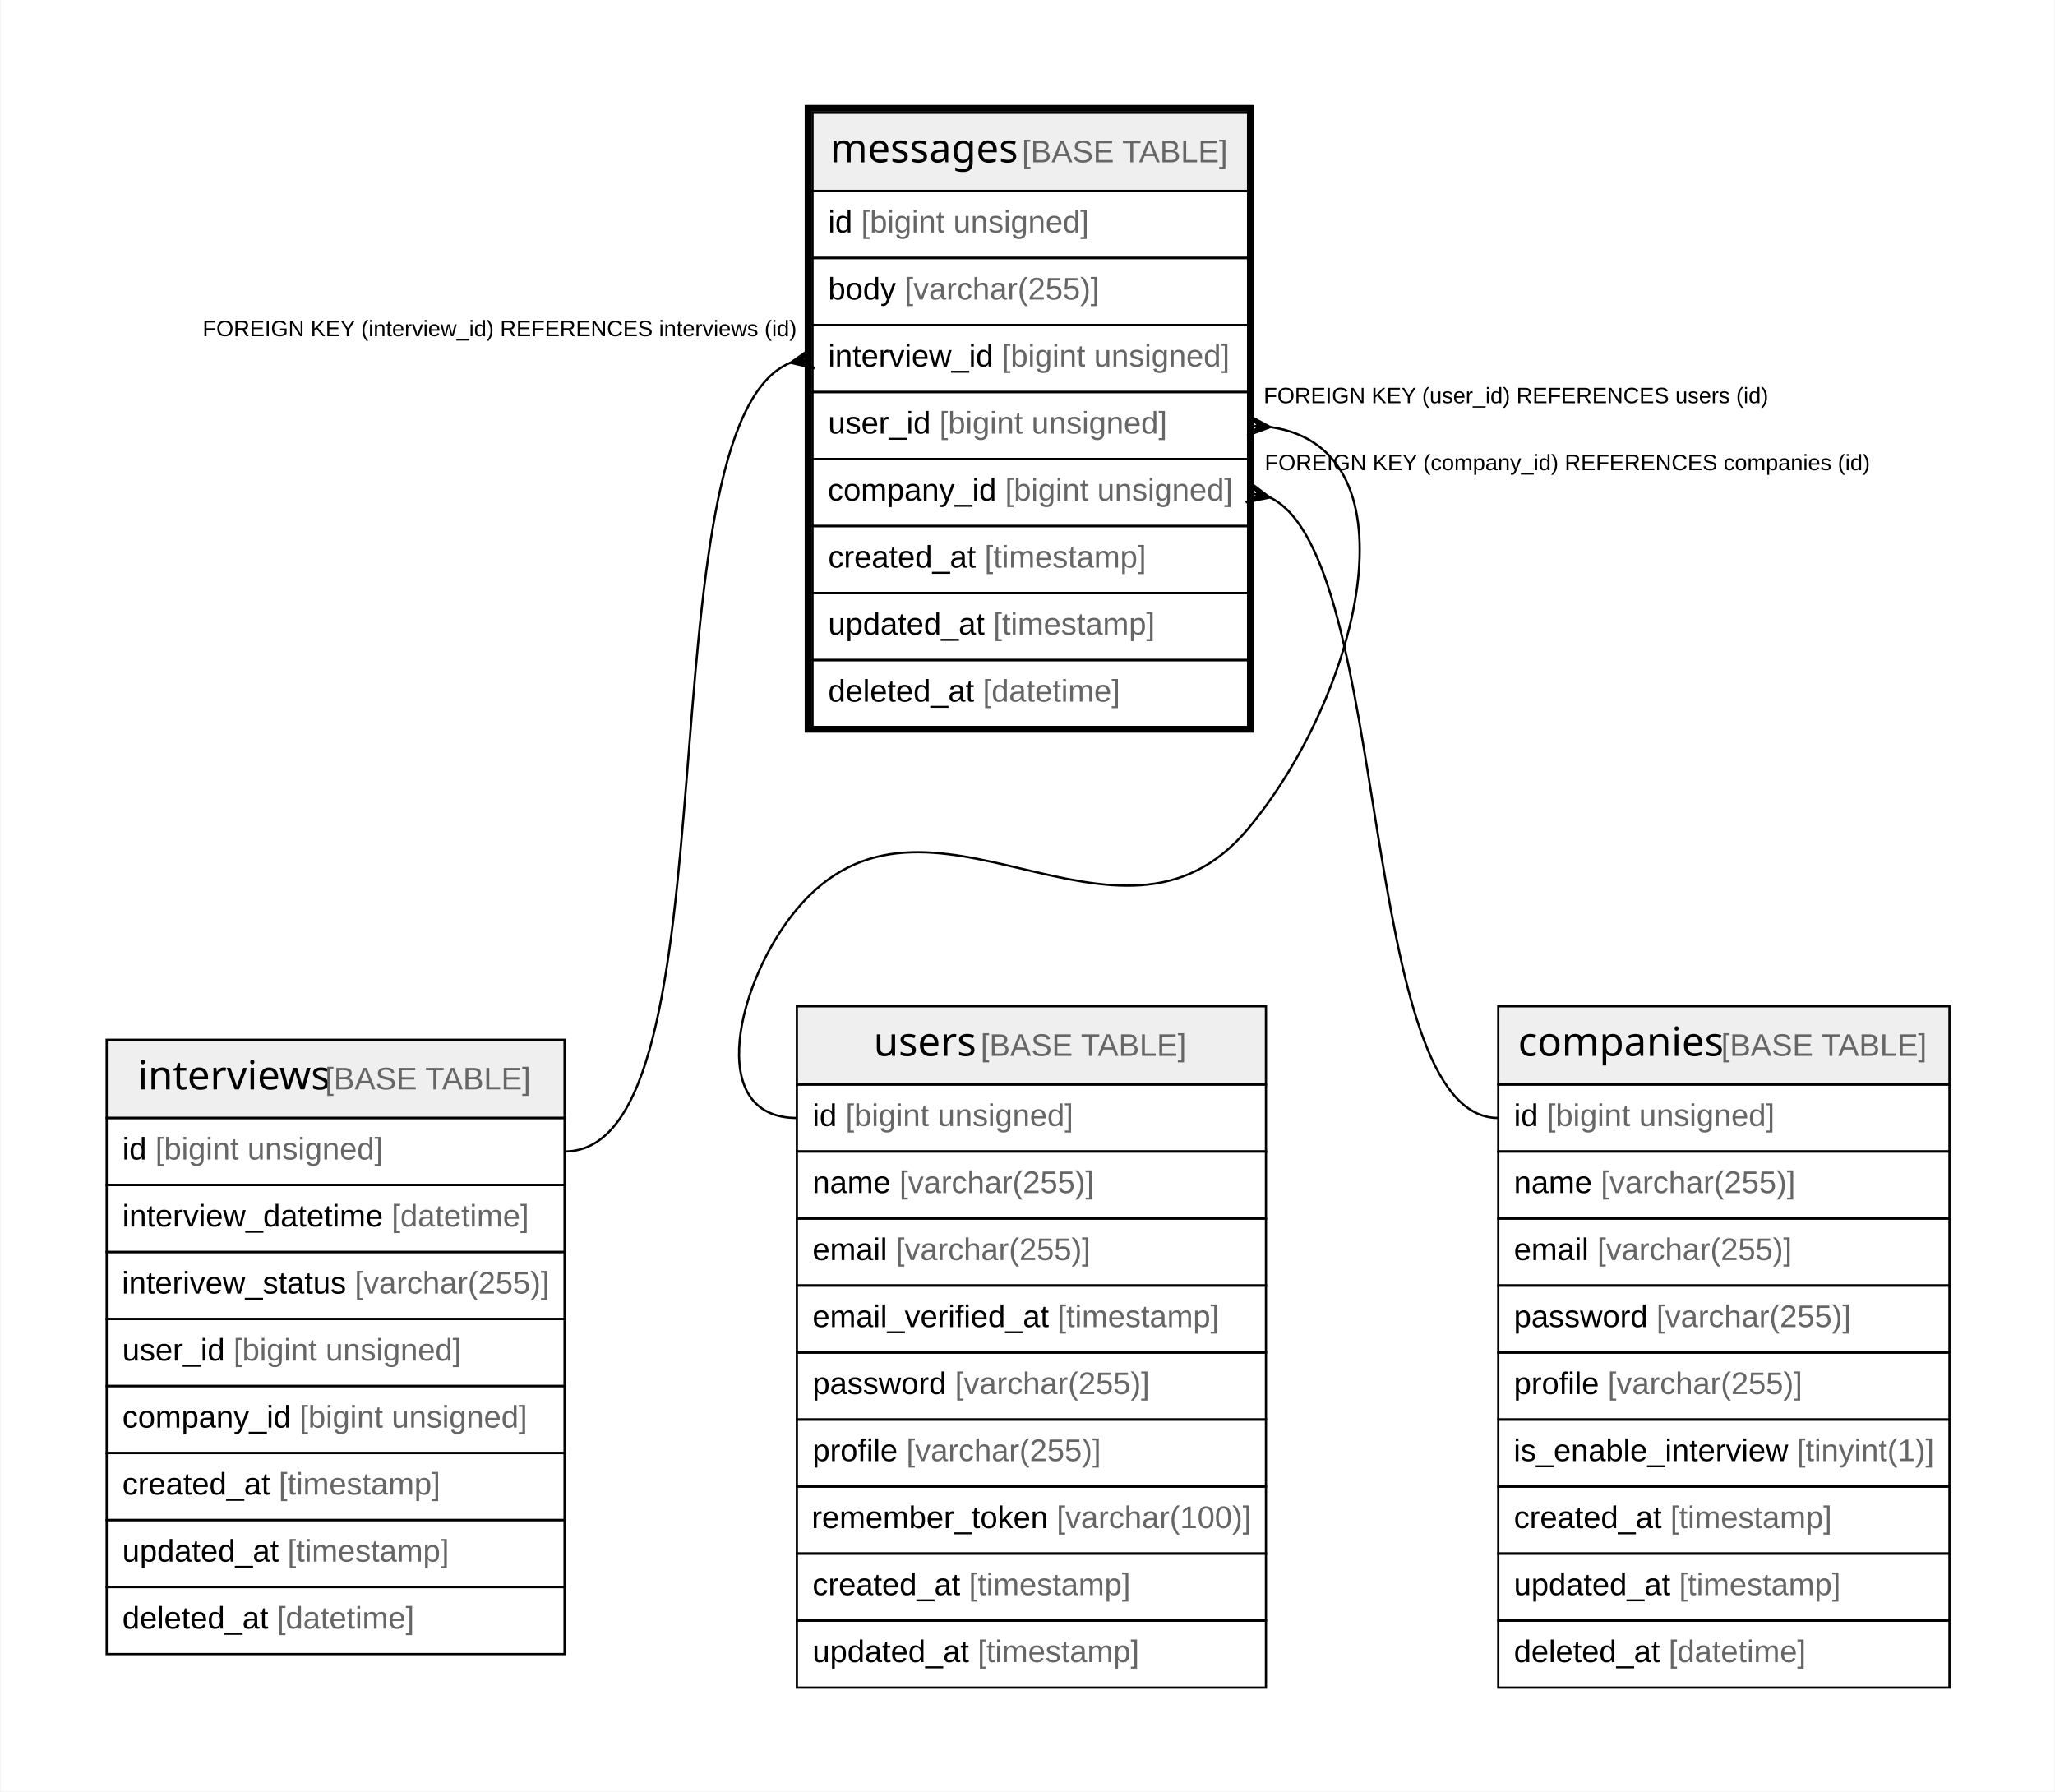
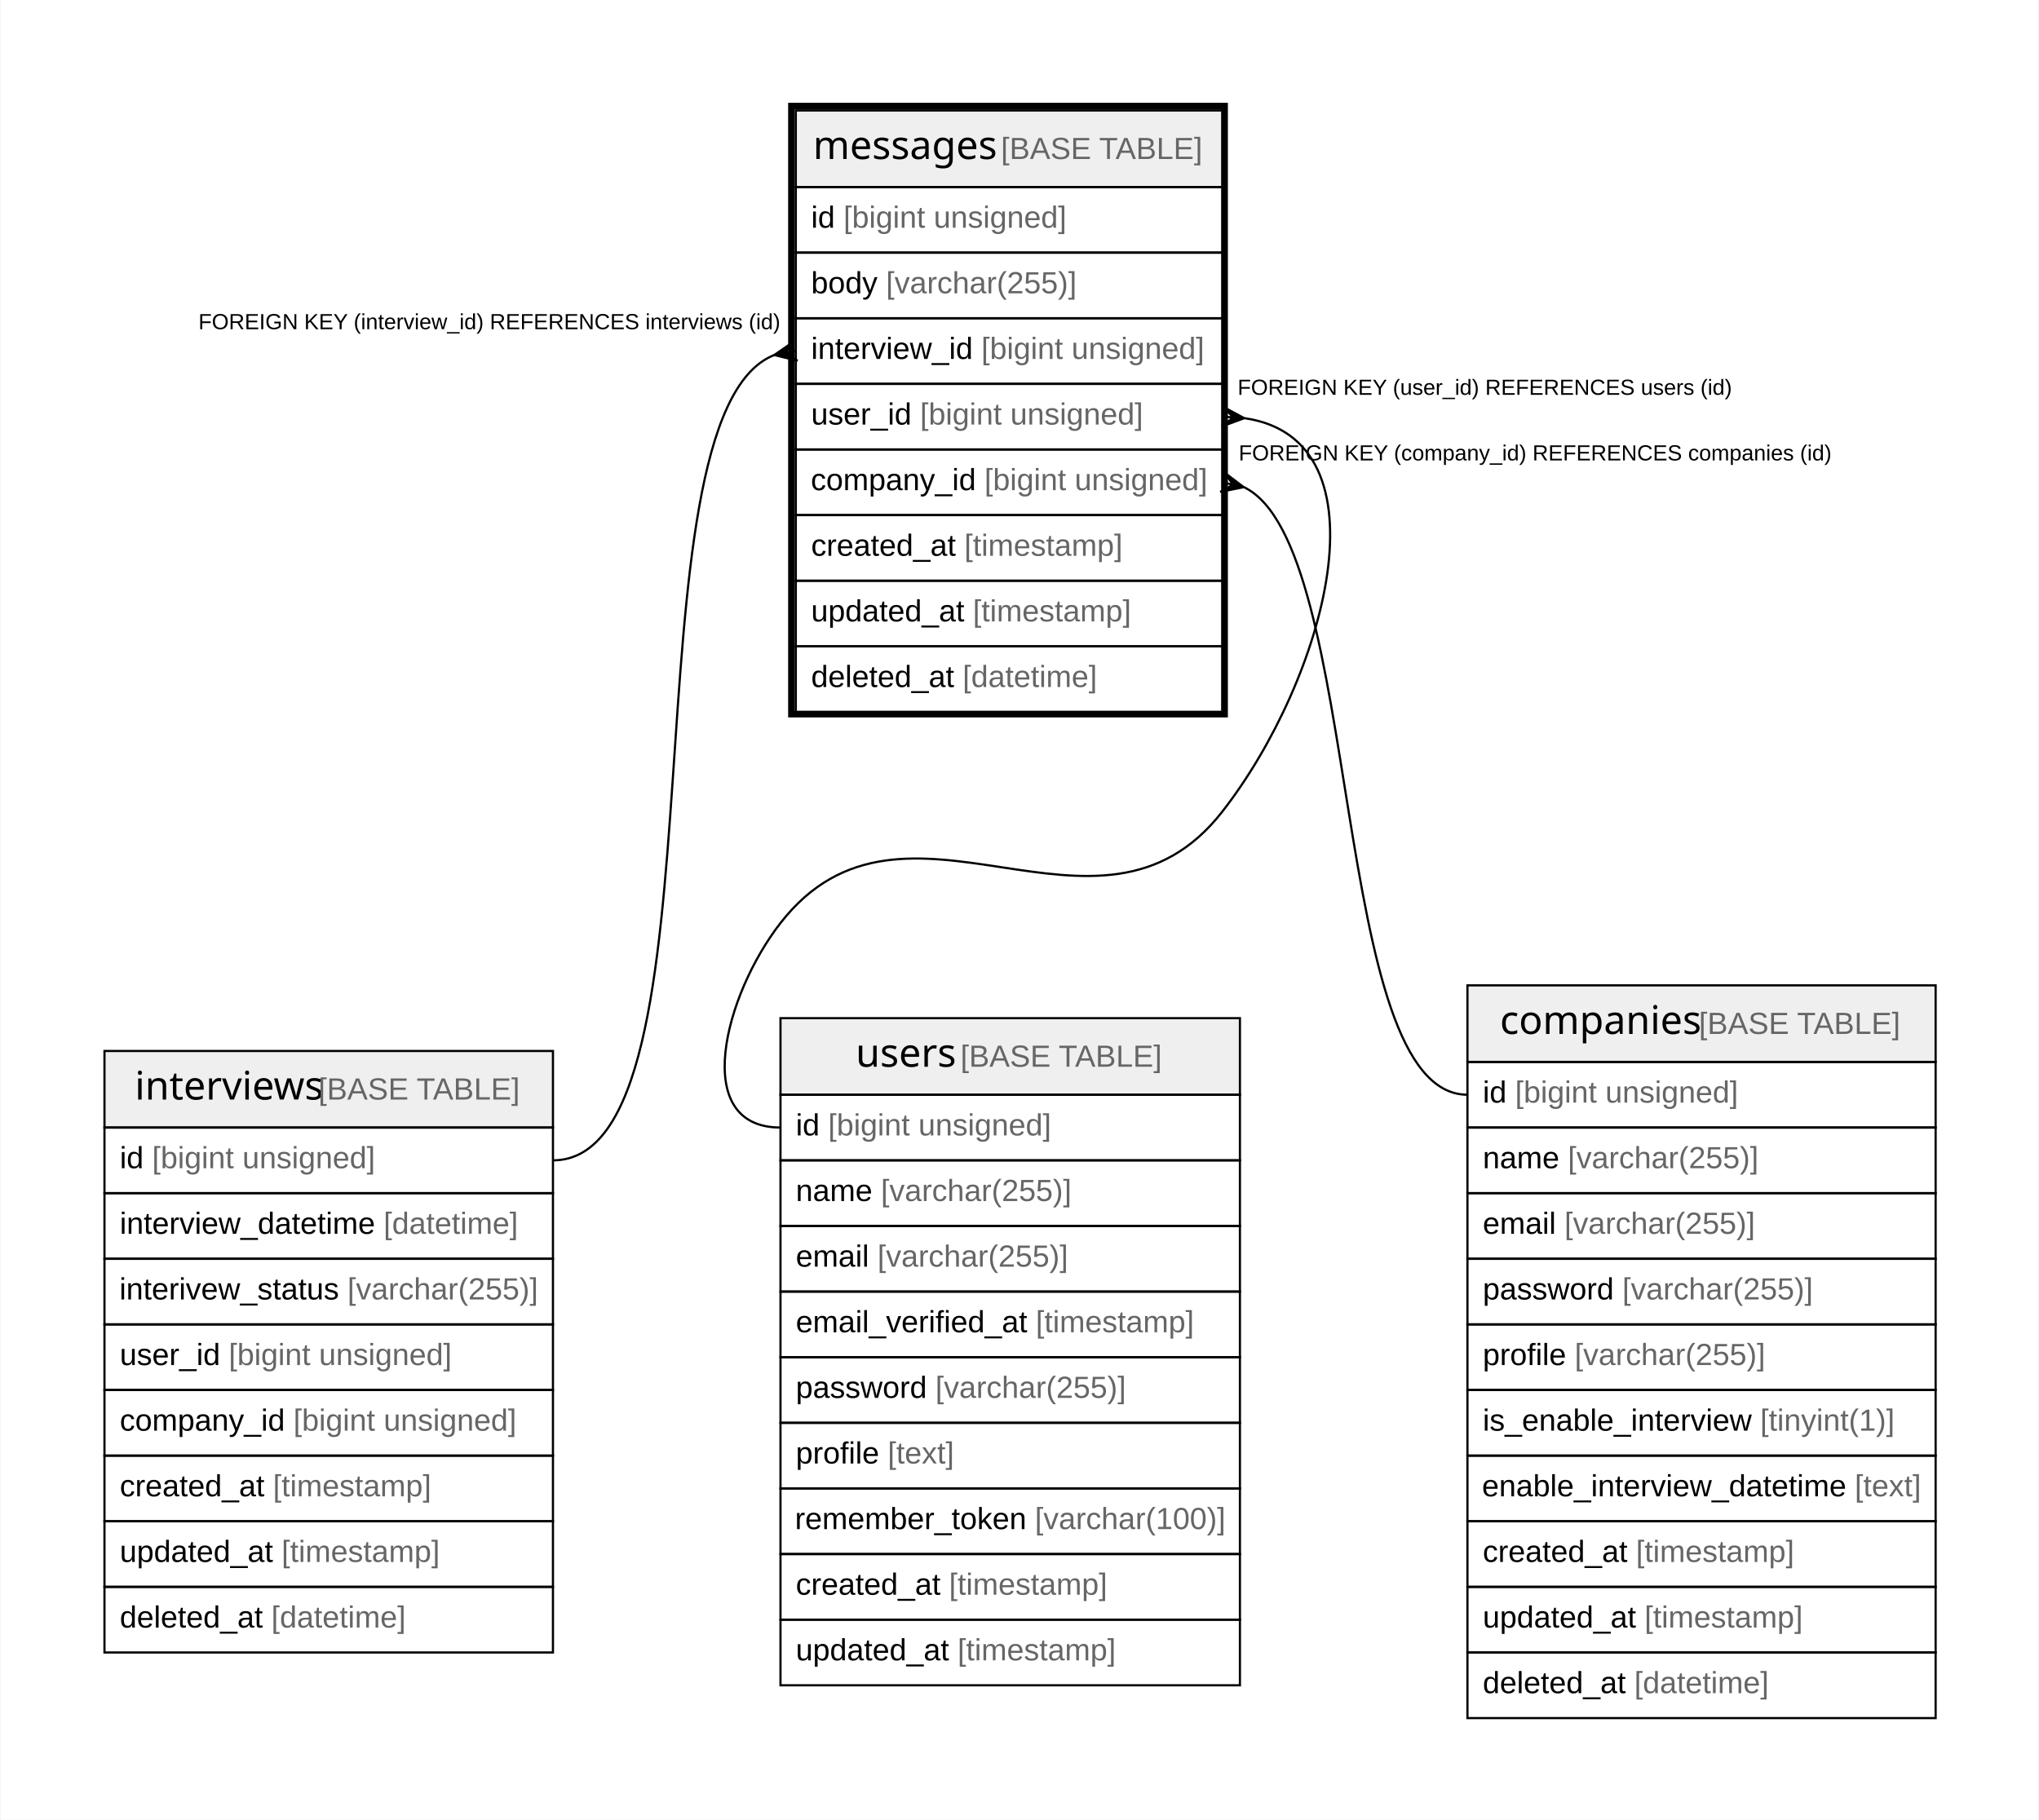
- <svg xmlns="http://www.w3.org/2000/svg" width="920pt" height="802pt" viewBox="0.00 0.00 919.50 802.00">
-   <g id="graph0" class="graph" transform="scale(1 1) rotate(0) translate(4 798)">
-     <polygon fill="#ffffff" stroke="transparent" points="-4,4 -4,-798 915.5,-798 915.5,4 -4,4" />
+ <svg xmlns="http://www.w3.org/2000/svg" width="932pt" height="832pt" viewBox="0.00 0.00 931.50 832.00">
+   <g id="graph0" class="graph" transform="scale(1 1) rotate(0) translate(4 828)">
+     <polygon fill="#ffffff" stroke="transparent" points="-4,4 -4,-828 927.5,-828 927.5,4 -4,4" />
    <g id="node1" class="node">
-       <polygon fill="#efefef" stroke="transparent" points="359.5,-712.5 359.5,-747.5 554.5,-747.5 554.5,-712.5 359.5,-712.5" />
-       <polygon fill="none" stroke="#000000" points="359.5,-712.5 359.5,-747.5 554.5,-747.5 554.5,-712.5 359.5,-712.5" />
-       <text text-anchor="start" x="367.365" y="-725.3" font-family="Arial Bold" font-size="18.00" fill="#000000">messages</text>
-       <text text-anchor="start" x="449.382" y="-725.3" font-family="Arial" font-size="14.00" fill="#000000"> </text>
-       <text text-anchor="start" x="453.272" y="-725.3" font-family="Arial" font-size="14.00" fill="#666666">[BASE TABLE]</text>
+       <polygon fill="#efefef" stroke="transparent" points="359.5,-742.5 359.5,-777.5 554.5,-777.5 554.5,-742.5 359.5,-742.5" />
+       <polygon fill="none" stroke="#000000" points="359.5,-742.5 359.5,-777.5 554.5,-777.5 554.5,-742.5 359.5,-742.5" />
+       <text text-anchor="start" x="367.365" y="-755.3" font-family="Arial Bold" font-size="18.00" fill="#000000">messages</text>
+       <text text-anchor="start" x="449.382" y="-755.3" font-family="Arial" font-size="14.00" fill="#000000"> </text>
+       <text text-anchor="start" x="453.272" y="-755.3" font-family="Arial" font-size="14.00" fill="#666666">[BASE TABLE]</text>
+       <polygon fill="none" stroke="#000000" points="359.5,-712.5 359.5,-742.5 554.5,-742.5 554.5,-712.5 359.5,-712.5" />
+       <text text-anchor="start" x="366.5" y="-723.9" font-family="Arial" font-size="14.00" fill="#000000">id </text>
+       <text text-anchor="start" x="381.28" y="-723.9" font-family="Arial" font-size="14.00" fill="#666666">[bigint unsigned]</text>
      <polygon fill="none" stroke="#000000" points="359.5,-682.5 359.5,-712.5 554.5,-712.5 554.5,-682.5 359.5,-682.5" />
-       <text text-anchor="start" x="366.5" y="-693.9" font-family="Arial" font-size="14.00" fill="#000000">id </text>
-       <text text-anchor="start" x="381.28" y="-693.9" font-family="Arial" font-size="14.00" fill="#666666">[bigint unsigned]</text>
+       <text text-anchor="start" x="366.5" y="-693.9" font-family="Arial" font-size="14.00" fill="#000000">body </text>
+       <text text-anchor="start" x="400.738" y="-693.9" font-family="Arial" font-size="14.00" fill="#666666">[varchar(255)]</text>
      <polygon fill="none" stroke="#000000" points="359.5,-652.5 359.5,-682.5 554.5,-682.5 554.5,-652.5 359.5,-652.5" />
-       <text text-anchor="start" x="366.5" y="-663.9" font-family="Arial" font-size="14.00" fill="#000000">body </text>
-       <text text-anchor="start" x="400.738" y="-663.9" font-family="Arial" font-size="14.00" fill="#666666">[varchar(255)]</text>
+       <text text-anchor="start" x="366.5" y="-663.9" font-family="Arial" font-size="14.00" fill="#000000">interview_id </text>
+       <text text-anchor="start" x="444.281" y="-663.9" font-family="Arial" font-size="14.00" fill="#666666">[bigint unsigned]</text>
      <polygon fill="none" stroke="#000000" points="359.5,-622.5 359.5,-652.5 554.5,-652.5 554.5,-622.5 359.5,-622.5" />
-       <text text-anchor="start" x="366.5" y="-633.9" font-family="Arial" font-size="14.00" fill="#000000">interview_id </text>
-       <text text-anchor="start" x="444.281" y="-633.9" font-family="Arial" font-size="14.00" fill="#666666">[bigint unsigned]</text>
+       <text text-anchor="start" x="366.5" y="-633.9" font-family="Arial" font-size="14.00" fill="#000000">user_id </text>
+       <text text-anchor="start" x="416.288" y="-633.9" font-family="Arial" font-size="14.00" fill="#666666">[bigint unsigned]</text>
      <polygon fill="none" stroke="#000000" points="359.5,-592.5 359.5,-622.5 554.5,-622.5 554.5,-592.5 359.5,-592.5" />
-       <text text-anchor="start" x="366.5" y="-603.9" font-family="Arial" font-size="14.00" fill="#000000">user_id </text>
-       <text text-anchor="start" x="416.288" y="-603.9" font-family="Arial" font-size="14.00" fill="#666666">[bigint unsigned]</text>
+       <text text-anchor="start" x="366.361" y="-603.9" font-family="Arial" font-size="14.00" fill="#000000">company_id </text>
+       <text text-anchor="start" x="445.714" y="-603.9" font-family="Arial" font-size="14.00" fill="#666666">[bigint unsigned]</text>
      <polygon fill="none" stroke="#000000" points="359.5,-562.5 359.5,-592.5 554.5,-592.5 554.5,-562.5 359.5,-562.5" />
-       <text text-anchor="start" x="366.361" y="-573.9" font-family="Arial" font-size="14.00" fill="#000000">company_id </text>
-       <text text-anchor="start" x="445.714" y="-573.9" font-family="Arial" font-size="14.00" fill="#666666">[bigint unsigned]</text>
+       <text text-anchor="start" x="366.5" y="-573.9" font-family="Arial" font-size="14.00" fill="#000000">created_at </text>
+       <text text-anchor="start" x="436.528" y="-573.9" font-family="Arial" font-size="14.00" fill="#666666">[timestamp]</text>
      <polygon fill="none" stroke="#000000" points="359.5,-532.5 359.5,-562.5 554.5,-562.5 554.5,-532.5 359.5,-532.5" />
-       <text text-anchor="start" x="366.5" y="-543.9" font-family="Arial" font-size="14.00" fill="#000000">created_at </text>
-       <text text-anchor="start" x="436.528" y="-543.9" font-family="Arial" font-size="14.00" fill="#666666">[timestamp]</text>
+       <text text-anchor="start" x="366.5" y="-543.9" font-family="Arial" font-size="14.00" fill="#000000">updated_at </text>
+       <text text-anchor="start" x="440.433" y="-543.9" font-family="Arial" font-size="14.00" fill="#666666">[timestamp]</text>
      <polygon fill="none" stroke="#000000" points="359.5,-502.5 359.5,-532.5 554.5,-532.5 554.5,-502.5 359.5,-502.5" />
-       <text text-anchor="start" x="366.5" y="-513.9" font-family="Arial" font-size="14.00" fill="#000000">updated_at </text>
-       <text text-anchor="start" x="440.433" y="-513.9" font-family="Arial" font-size="14.00" fill="#666666">[timestamp]</text>
-       <polygon fill="none" stroke="#000000" points="359.5,-472.5 359.5,-502.5 554.5,-502.5 554.5,-472.5 359.5,-472.5" />
-       <text text-anchor="start" x="366.5" y="-483.9" font-family="Arial" font-size="14.00" fill="#000000">deleted_at </text>
-       <text text-anchor="start" x="435.757" y="-483.9" font-family="Arial" font-size="14.00" fill="#666666">[datetime]</text>
-       <polygon fill="none" stroke="#000000" stroke-width="3" points="357.5,-471.5 357.5,-749.5 555.5,-749.5 555.5,-471.5 357.5,-471.5" />
+       <text text-anchor="start" x="366.5" y="-513.9" font-family="Arial" font-size="14.00" fill="#000000">deleted_at </text>
+       <text text-anchor="start" x="435.757" y="-513.9" font-family="Arial" font-size="14.00" fill="#666666">[datetime]</text>
+       <polygon fill="none" stroke="#000000" stroke-width="3" points="357.5,-501.5 357.5,-779.5 555.5,-779.5 555.5,-501.5 357.5,-501.5" />
    </g>
    <g id="node2" class="node">
-       <polygon fill="#efefef" stroke="transparent" points="43.5,-297.5 43.5,-332.5 248.5,-332.5 248.5,-297.5 43.5,-297.5" />
-       <polygon fill="none" stroke="#000000" points="43.5,-297.5 43.5,-332.5 248.5,-332.5 248.5,-297.5 43.5,-297.5" />
-       <text text-anchor="start" x="57.375" y="-310.3" font-family="Arial Bold" font-size="18.00" fill="#000000">interviews</text>
-       <text text-anchor="start" x="137.371" y="-310.3" font-family="Arial" font-size="14.00" fill="#000000"> </text>
-       <text text-anchor="start" x="141.262" y="-310.3" font-family="Arial" font-size="14.00" fill="#666666">[BASE TABLE]</text>
-       <polygon fill="none" stroke="#000000" points="43.5,-267.5 43.5,-297.5 248.5,-297.5 248.5,-267.5 43.5,-267.5" />
-       <text text-anchor="start" x="50.5" y="-278.9" font-family="Arial" font-size="14.00" fill="#000000">id </text>
-       <text text-anchor="start" x="65.28" y="-278.9" font-family="Arial" font-size="14.00" fill="#666666">[bigint unsigned]</text>
-       <polygon fill="none" stroke="#000000" points="43.5,-237.5 43.5,-267.5 248.5,-267.5 248.5,-237.5 43.5,-237.5" />
-       <text text-anchor="start" x="50.5" y="-248.9" font-family="Arial" font-size="14.00" fill="#000000">interview_datetime </text>
-       <text text-anchor="start" x="171.071" y="-248.9" font-family="Arial" font-size="14.00" fill="#666666">[datetime]</text>
-       <polygon fill="none" stroke="#000000" points="43.5,-207.5 43.5,-237.5 248.5,-237.5 248.5,-207.5 43.5,-207.5" />
-       <text text-anchor="start" x="50.321" y="-218.9" font-family="Arial" font-size="14.00" fill="#000000">interivew_status </text>
-       <text text-anchor="start" x="154.56" y="-218.9" font-family="Arial" font-size="14.00" fill="#666666">[varchar(255)]</text>
-       <polygon fill="none" stroke="#000000" points="43.5,-177.5 43.5,-207.5 248.5,-207.5 248.5,-177.5 43.5,-177.5" />
-       <text text-anchor="start" x="50.5" y="-188.9" font-family="Arial" font-size="14.00" fill="#000000">user_id </text>
-       <text text-anchor="start" x="100.288" y="-188.9" font-family="Arial" font-size="14.00" fill="#666666">[bigint unsigned]</text>
-       <polygon fill="none" stroke="#000000" points="43.5,-147.5 43.5,-177.5 248.5,-177.5 248.5,-147.5 43.5,-147.5" />
-       <text text-anchor="start" x="50.5" y="-158.9" font-family="Arial" font-size="14.00" fill="#000000">company_id </text>
-       <text text-anchor="start" x="129.853" y="-158.9" font-family="Arial" font-size="14.00" fill="#666666">[bigint unsigned]</text>
-       <polygon fill="none" stroke="#000000" points="43.5,-117.5 43.5,-147.5 248.5,-147.5 248.5,-117.5 43.5,-117.5" />
-       <text text-anchor="start" x="50.5" y="-128.9" font-family="Arial" font-size="14.00" fill="#000000">created_at </text>
-       <text text-anchor="start" x="120.528" y="-128.9" font-family="Arial" font-size="14.00" fill="#666666">[timestamp]</text>
-       <polygon fill="none" stroke="#000000" points="43.5,-87.5 43.5,-117.5 248.5,-117.5 248.5,-87.5 43.5,-87.5" />
-       <text text-anchor="start" x="50.5" y="-98.9" font-family="Arial" font-size="14.00" fill="#000000">updated_at </text>
-       <text text-anchor="start" x="124.433" y="-98.9" font-family="Arial" font-size="14.00" fill="#666666">[timestamp]</text>
-       <polygon fill="none" stroke="#000000" points="43.5,-57.5 43.5,-87.5 248.5,-87.5 248.5,-57.5 43.5,-57.5" />
-       <text text-anchor="start" x="50.5" y="-68.9" font-family="Arial" font-size="14.00" fill="#000000">deleted_at </text>
-       <text text-anchor="start" x="119.757" y="-68.9" font-family="Arial" font-size="14.00" fill="#666666">[datetime]</text>
+       <polygon fill="#efefef" stroke="transparent" points="43.5,-312.5 43.5,-347.5 248.5,-347.5 248.5,-312.5 43.5,-312.5" />
+       <polygon fill="none" stroke="#000000" points="43.5,-312.5 43.5,-347.5 248.5,-347.5 248.5,-312.5 43.5,-312.5" />
+       <text text-anchor="start" x="57.375" y="-325.3" font-family="Arial Bold" font-size="18.00" fill="#000000">interviews</text>
+       <text text-anchor="start" x="137.371" y="-325.3" font-family="Arial" font-size="14.00" fill="#000000"> </text>
+       <text text-anchor="start" x="141.262" y="-325.3" font-family="Arial" font-size="14.00" fill="#666666">[BASE TABLE]</text>
+       <polygon fill="none" stroke="#000000" points="43.5,-282.5 43.5,-312.5 248.5,-312.5 248.5,-282.5 43.5,-282.5" />
+       <text text-anchor="start" x="50.5" y="-293.9" font-family="Arial" font-size="14.00" fill="#000000">id </text>
+       <text text-anchor="start" x="65.28" y="-293.9" font-family="Arial" font-size="14.00" fill="#666666">[bigint unsigned]</text>
+       <polygon fill="none" stroke="#000000" points="43.5,-252.5 43.5,-282.5 248.5,-282.5 248.5,-252.5 43.5,-252.5" />
+       <text text-anchor="start" x="50.5" y="-263.9" font-family="Arial" font-size="14.00" fill="#000000">interview_datetime </text>
+       <text text-anchor="start" x="171.071" y="-263.9" font-family="Arial" font-size="14.00" fill="#666666">[datetime]</text>
+       <polygon fill="none" stroke="#000000" points="43.5,-222.5 43.5,-252.5 248.5,-252.5 248.5,-222.5 43.5,-222.5" />
+       <text text-anchor="start" x="50.321" y="-233.9" font-family="Arial" font-size="14.00" fill="#000000">interivew_status </text>
+       <text text-anchor="start" x="154.56" y="-233.9" font-family="Arial" font-size="14.00" fill="#666666">[varchar(255)]</text>
+       <polygon fill="none" stroke="#000000" points="43.5,-192.5 43.5,-222.5 248.5,-222.5 248.5,-192.5 43.5,-192.5" />
+       <text text-anchor="start" x="50.5" y="-203.9" font-family="Arial" font-size="14.00" fill="#000000">user_id </text>
+       <text text-anchor="start" x="100.288" y="-203.9" font-family="Arial" font-size="14.00" fill="#666666">[bigint unsigned]</text>
+       <polygon fill="none" stroke="#000000" points="43.5,-162.5 43.5,-192.5 248.5,-192.5 248.5,-162.5 43.5,-162.5" />
+       <text text-anchor="start" x="50.5" y="-173.9" font-family="Arial" font-size="14.00" fill="#000000">company_id </text>
+       <text text-anchor="start" x="129.853" y="-173.9" font-family="Arial" font-size="14.00" fill="#666666">[bigint unsigned]</text>
+       <polygon fill="none" stroke="#000000" points="43.5,-132.5 43.5,-162.5 248.5,-162.5 248.5,-132.5 43.5,-132.5" />
+       <text text-anchor="start" x="50.5" y="-143.9" font-family="Arial" font-size="14.00" fill="#000000">created_at </text>
+       <text text-anchor="start" x="120.528" y="-143.9" font-family="Arial" font-size="14.00" fill="#666666">[timestamp]</text>
+       <polygon fill="none" stroke="#000000" points="43.5,-102.5 43.5,-132.5 248.5,-132.5 248.5,-102.5 43.5,-102.5" />
+       <text text-anchor="start" x="50.5" y="-113.9" font-family="Arial" font-size="14.00" fill="#000000">updated_at </text>
+       <text text-anchor="start" x="124.433" y="-113.9" font-family="Arial" font-size="14.00" fill="#666666">[timestamp]</text>
+       <polygon fill="none" stroke="#000000" points="43.5,-72.5 43.5,-102.5 248.5,-102.5 248.5,-72.5 43.5,-72.5" />
+       <text text-anchor="start" x="50.5" y="-83.9" font-family="Arial" font-size="14.00" fill="#000000">deleted_at </text>
+       <text text-anchor="start" x="119.757" y="-83.9" font-family="Arial" font-size="14.00" fill="#666666">[datetime]</text>
    </g>
    <g id="edge1" class="edge">
-       <path fill="none" stroke="#000000" d="M349.582,-635.59C281.259,-607.648 327.604,-282.5 248.5,-282.5" />
-       <polygon fill="#000000" stroke="#000000" points="349.68,-635.609 358.649,-641.919 354.59,-636.554 359.5,-637.5 359.5,-637.5 359.5,-637.5 354.59,-636.554 360.351,-633.081 349.68,-635.609 349.68,-635.609" />
-       <text text-anchor="start" x="86.45" y="-647.5" font-family="Arial" font-size="10.00" fill="#000000">FOREIGN KEY (interview_id) REFERENCES interviews (id)</text>
+       <path fill="none" stroke="#000000" d="M349.657,-665.684C278.389,-637.771 330.822,-297.5 248.5,-297.5" />
+       <polygon fill="#000000" stroke="#000000" points="349.666,-665.685 358.683,-671.925 354.583,-666.593 359.5,-667.5 359.5,-667.5 359.5,-667.5 354.583,-666.593 360.317,-663.075 349.666,-665.685 349.666,-665.685" />
+       <text text-anchor="start" x="86.45" y="-677.5" font-family="Arial" font-size="10.00" fill="#000000">FOREIGN KEY (interview_id) REFERENCES interviews (id)</text>
    </g>
    <g id="node3" class="node">
-       <polygon fill="#efefef" stroke="transparent" points="352.5,-312.5 352.5,-347.5 562.5,-347.5 562.5,-312.5 352.5,-312.5" />
-       <polygon fill="none" stroke="#000000" points="352.5,-312.5 352.5,-347.5 562.5,-347.5 562.5,-312.5 352.5,-312.5" />
-       <text text-anchor="start" x="386.871" y="-325.3" font-family="Arial Bold" font-size="18.00" fill="#000000">users</text>
-       <text text-anchor="start" x="430.875" y="-325.3" font-family="Arial" font-size="14.00" fill="#000000"> </text>
-       <text text-anchor="start" x="434.766" y="-325.3" font-family="Arial" font-size="14.00" fill="#666666">[BASE TABLE]</text>
-       <polygon fill="none" stroke="#000000" points="352.5,-282.5 352.5,-312.5 562.5,-312.5 562.5,-282.5 352.5,-282.5" />
-       <text text-anchor="start" x="359.5" y="-293.9" font-family="Arial" font-size="14.00" fill="#000000">id </text>
-       <text text-anchor="start" x="374.28" y="-293.9" font-family="Arial" font-size="14.00" fill="#666666">[bigint unsigned]</text>
-       <polygon fill="none" stroke="#000000" points="352.5,-252.5 352.5,-282.5 562.5,-282.5 562.5,-252.5 352.5,-252.5" />
-       <text text-anchor="start" x="359.5" y="-263.9" font-family="Arial" font-size="14.00" fill="#000000">name </text>
-       <text text-anchor="start" x="398.399" y="-263.9" font-family="Arial" font-size="14.00" fill="#666666">[varchar(255)]</text>
-       <polygon fill="none" stroke="#000000" points="352.5,-222.5 352.5,-252.5 562.5,-252.5 562.5,-222.5 352.5,-222.5" />
-       <text text-anchor="start" x="359.5" y="-233.9" font-family="Arial" font-size="14.00" fill="#000000">email </text>
-       <text text-anchor="start" x="396.83" y="-233.9" font-family="Arial" font-size="14.00" fill="#666666">[varchar(255)]</text>
-       <polygon fill="none" stroke="#000000" points="352.5,-192.5 352.5,-222.5 562.5,-222.5 562.5,-192.5 352.5,-192.5" />
-       <text text-anchor="start" x="359.5" y="-203.9" font-family="Arial" font-size="14.00" fill="#000000">email_verified_at </text>
-       <text text-anchor="start" x="469.18" y="-203.9" font-family="Arial" font-size="14.00" fill="#666666">[timestamp]</text>
-       <polygon fill="none" stroke="#000000" points="352.5,-162.5 352.5,-192.5 562.5,-192.5 562.5,-162.5 352.5,-162.5" />
-       <text text-anchor="start" x="359.5" y="-173.9" font-family="Arial" font-size="14.00" fill="#000000">password </text>
-       <text text-anchor="start" x="423.288" y="-173.9" font-family="Arial" font-size="14.00" fill="#666666">[varchar(255)]</text>
-       <polygon fill="none" stroke="#000000" points="352.5,-132.5 352.5,-162.5 562.5,-162.5 562.5,-132.5 352.5,-132.5" />
-       <text text-anchor="start" x="359.5" y="-143.9" font-family="Arial" font-size="14.00" fill="#000000">profile </text>
-       <text text-anchor="start" x="401.503" y="-143.9" font-family="Arial" font-size="14.00" fill="#666666">[varchar(255)]</text>
-       <polygon fill="none" stroke="#000000" points="352.5,-102.5 352.5,-132.5 562.5,-132.5 562.5,-102.5 352.5,-102.5" />
-       <text text-anchor="start" x="359.098" y="-113.9" font-family="Arial" font-size="14.00" fill="#000000">remember_token </text>
-       <text text-anchor="start" x="468.783" y="-113.9" font-family="Arial" font-size="14.00" fill="#666666">[varchar(100)]</text>
-       <polygon fill="none" stroke="#000000" points="352.5,-72.5 352.5,-102.5 562.5,-102.5 562.5,-72.5 352.5,-72.5" />
-       <text text-anchor="start" x="359.5" y="-83.9" font-family="Arial" font-size="14.00" fill="#000000">created_at </text>
-       <text text-anchor="start" x="429.528" y="-83.9" font-family="Arial" font-size="14.00" fill="#666666">[timestamp]</text>
-       <polygon fill="none" stroke="#000000" points="352.5,-42.5 352.5,-72.5 562.5,-72.5 562.5,-42.5 352.5,-42.5" />
-       <text text-anchor="start" x="359.5" y="-53.9" font-family="Arial" font-size="14.00" fill="#000000">updated_at </text>
-       <text text-anchor="start" x="433.433" y="-53.9" font-family="Arial" font-size="14.00" fill="#666666">[timestamp]</text>
+       <polygon fill="#efefef" stroke="transparent" points="352.5,-327.5 352.5,-362.5 562.5,-362.5 562.5,-327.5 352.5,-327.5" />
+       <polygon fill="none" stroke="#000000" points="352.5,-327.5 352.5,-362.5 562.5,-362.5 562.5,-327.5 352.5,-327.5" />
+       <text text-anchor="start" x="386.871" y="-340.3" font-family="Arial Bold" font-size="18.00" fill="#000000">users</text>
+       <text text-anchor="start" x="430.875" y="-340.3" font-family="Arial" font-size="14.00" fill="#000000"> </text>
+       <text text-anchor="start" x="434.766" y="-340.3" font-family="Arial" font-size="14.00" fill="#666666">[BASE TABLE]</text>
+       <polygon fill="none" stroke="#000000" points="352.5,-297.5 352.5,-327.5 562.5,-327.5 562.5,-297.5 352.5,-297.5" />
+       <text text-anchor="start" x="359.5" y="-308.9" font-family="Arial" font-size="14.00" fill="#000000">id </text>
+       <text text-anchor="start" x="374.28" y="-308.9" font-family="Arial" font-size="14.00" fill="#666666">[bigint unsigned]</text>
+       <polygon fill="none" stroke="#000000" points="352.5,-267.5 352.5,-297.5 562.5,-297.5 562.5,-267.5 352.5,-267.5" />
+       <text text-anchor="start" x="359.5" y="-278.9" font-family="Arial" font-size="14.00" fill="#000000">name </text>
+       <text text-anchor="start" x="398.399" y="-278.9" font-family="Arial" font-size="14.00" fill="#666666">[varchar(255)]</text>
+       <polygon fill="none" stroke="#000000" points="352.5,-237.5 352.5,-267.5 562.5,-267.5 562.5,-237.5 352.5,-237.5" />
+       <text text-anchor="start" x="359.5" y="-248.9" font-family="Arial" font-size="14.00" fill="#000000">email </text>
+       <text text-anchor="start" x="396.83" y="-248.9" font-family="Arial" font-size="14.00" fill="#666666">[varchar(255)]</text>
+       <polygon fill="none" stroke="#000000" points="352.5,-207.5 352.5,-237.5 562.5,-237.5 562.5,-207.5 352.5,-207.5" />
+       <text text-anchor="start" x="359.5" y="-218.9" font-family="Arial" font-size="14.00" fill="#000000">email_verified_at </text>
+       <text text-anchor="start" x="469.18" y="-218.9" font-family="Arial" font-size="14.00" fill="#666666">[timestamp]</text>
+       <polygon fill="none" stroke="#000000" points="352.5,-177.5 352.5,-207.5 562.5,-207.5 562.5,-177.5 352.5,-177.5" />
+       <text text-anchor="start" x="359.5" y="-188.9" font-family="Arial" font-size="14.00" fill="#000000">password </text>
+       <text text-anchor="start" x="423.288" y="-188.9" font-family="Arial" font-size="14.00" fill="#666666">[varchar(255)]</text>
+       <polygon fill="none" stroke="#000000" points="352.5,-147.5 352.5,-177.5 562.5,-177.5 562.5,-147.5 352.5,-147.5" />
+       <text text-anchor="start" x="359.5" y="-158.9" font-family="Arial" font-size="14.00" fill="#000000">profile </text>
+       <text text-anchor="start" x="401.503" y="-158.9" font-family="Arial" font-size="14.00" fill="#666666">[text]</text>
+       <polygon fill="none" stroke="#000000" points="352.5,-117.5 352.5,-147.5 562.5,-147.5 562.5,-117.5 352.5,-117.5" />
+       <text text-anchor="start" x="359.098" y="-128.9" font-family="Arial" font-size="14.00" fill="#000000">remember_token </text>
+       <text text-anchor="start" x="468.783" y="-128.9" font-family="Arial" font-size="14.00" fill="#666666">[varchar(100)]</text>
+       <polygon fill="none" stroke="#000000" points="352.5,-87.5 352.5,-117.5 562.5,-117.5 562.5,-87.5 352.5,-87.5" />
+       <text text-anchor="start" x="359.5" y="-98.9" font-family="Arial" font-size="14.00" fill="#000000">created_at </text>
+       <text text-anchor="start" x="429.528" y="-98.9" font-family="Arial" font-size="14.00" fill="#666666">[timestamp]</text>
+       <polygon fill="none" stroke="#000000" points="352.5,-57.5 352.5,-87.5 562.5,-87.5 562.5,-57.5 352.5,-57.5" />
+       <text text-anchor="start" x="359.5" y="-68.9" font-family="Arial" font-size="14.00" fill="#000000">updated_at </text>
+       <text text-anchor="start" x="433.433" y="-68.9" font-family="Arial" font-size="14.00" fill="#666666">[timestamp]</text>
    </g>
    <g id="edge2" class="edge">
-       <path fill="none" stroke="#000000" d="M564.659,-606.796C632.097,-596.925 603.696,-485.738 554.5,-427 495.947,-357.089 411.053,-460.911 352.5,-391 325.818,-359.142 310.944,-297.5 352.5,-297.5" />
-       <polygon fill="#000000" stroke="#000000" points="564.476,-606.808 554.189,-603.011 559.488,-607.154 554.5,-607.5 554.5,-607.5 554.5,-607.5 559.488,-607.154 554.811,-611.989 564.476,-606.808 564.476,-606.808" />
-       <text text-anchor="start" x="561.445" y="-617.5" font-family="Arial" font-size="10.00" fill="#000000">FOREIGN KEY (user_id) REFERENCES users (id)</text>
+       <path fill="none" stroke="#000000" d="M564.647,-636.806C631.907,-627.078 601.582,-517.446 554.5,-457 497.601,-383.95 409.399,-479.05 352.5,-406 326.964,-373.216 310.944,-312.5 352.5,-312.5" />
+       <polygon fill="#000000" stroke="#000000" points="564.477,-636.817 554.193,-633.01 559.488,-637.159 554.5,-637.5 554.5,-637.5 554.5,-637.5 559.488,-637.159 554.807,-641.99 564.477,-636.817 564.477,-636.817" />
+       <text text-anchor="start" x="561.445" y="-647.5" font-family="Arial" font-size="10.00" fill="#000000">FOREIGN KEY (user_id) REFERENCES users (id)</text>
    </g>
    <g id="node4" class="node">
-       <polygon fill="#efefef" stroke="transparent" points="666.5,-312.5 666.5,-347.5 868.5,-347.5 868.5,-312.5 666.5,-312.5" />
-       <polygon fill="none" stroke="#000000" points="666.5,-312.5 666.5,-347.5 868.5,-347.5 868.5,-312.5 666.5,-312.5" />
-       <text text-anchor="start" x="675.364" y="-325.3" font-family="Arial Bold" font-size="18.00" fill="#000000">companies</text>
-       <text text-anchor="start" x="762.382" y="-325.3" font-family="Arial" font-size="14.00" fill="#000000"> </text>
-       <text text-anchor="start" x="766.272" y="-325.3" font-family="Arial" font-size="14.00" fill="#666666">[BASE TABLE]</text>
-       <polygon fill="none" stroke="#000000" points="666.5,-282.5 666.5,-312.5 868.5,-312.5 868.5,-282.5 666.5,-282.5" />
-       <text text-anchor="start" x="673.5" y="-293.9" font-family="Arial" font-size="14.00" fill="#000000">id </text>
-       <text text-anchor="start" x="688.28" y="-293.9" font-family="Arial" font-size="14.00" fill="#666666">[bigint unsigned]</text>
-       <polygon fill="none" stroke="#000000" points="666.5,-252.5 666.5,-282.5 868.5,-282.5 868.5,-252.5 666.5,-252.5" />
-       <text text-anchor="start" x="673.5" y="-263.9" font-family="Arial" font-size="14.00" fill="#000000">name </text>
-       <text text-anchor="start" x="712.399" y="-263.9" font-family="Arial" font-size="14.00" fill="#666666">[varchar(255)]</text>
-       <polygon fill="none" stroke="#000000" points="666.5,-222.5 666.5,-252.5 868.5,-252.5 868.5,-222.5 666.5,-222.5" />
-       <text text-anchor="start" x="673.5" y="-233.9" font-family="Arial" font-size="14.00" fill="#000000">email </text>
-       <text text-anchor="start" x="710.83" y="-233.9" font-family="Arial" font-size="14.00" fill="#666666">[varchar(255)]</text>
-       <polygon fill="none" stroke="#000000" points="666.5,-192.5 666.5,-222.5 868.5,-222.5 868.5,-192.5 666.5,-192.5" />
-       <text text-anchor="start" x="673.5" y="-203.9" font-family="Arial" font-size="14.00" fill="#000000">password </text>
-       <text text-anchor="start" x="737.288" y="-203.9" font-family="Arial" font-size="14.00" fill="#666666">[varchar(255)]</text>
-       <polygon fill="none" stroke="#000000" points="666.5,-162.5 666.5,-192.5 868.5,-192.5 868.5,-162.5 666.5,-162.5" />
-       <text text-anchor="start" x="673.5" y="-173.9" font-family="Arial" font-size="14.00" fill="#000000">profile </text>
-       <text text-anchor="start" x="715.503" y="-173.9" font-family="Arial" font-size="14.00" fill="#666666">[varchar(255)]</text>
-       <polygon fill="none" stroke="#000000" points="666.5,-132.5 666.5,-162.5 868.5,-162.5 868.5,-132.5 666.5,-132.5" />
-       <text text-anchor="start" x="673.377" y="-143.9" font-family="Arial" font-size="14.00" fill="#000000">is_enable_interview </text>
-       <text text-anchor="start" x="800.178" y="-143.9" font-family="Arial" font-size="14.00" fill="#666666">[tinyint(1)]</text>
-       <polygon fill="none" stroke="#000000" points="666.5,-102.5 666.5,-132.5 868.5,-132.5 868.5,-102.5 666.5,-102.5" />
+       <polygon fill="#efefef" stroke="transparent" points="666.5,-342.5 666.5,-377.5 880.5,-377.5 880.5,-342.5 666.5,-342.5" />
+       <polygon fill="none" stroke="#000000" points="666.5,-342.5 666.5,-377.5 880.5,-377.5 880.5,-342.5 666.5,-342.5" />
+       <text text-anchor="start" x="681.364" y="-355.3" font-family="Arial Bold" font-size="18.00" fill="#000000">companies</text>
+       <text text-anchor="start" x="768.382" y="-355.3" font-family="Arial" font-size="14.00" fill="#000000"> </text>
+       <text text-anchor="start" x="772.272" y="-355.3" font-family="Arial" font-size="14.00" fill="#666666">[BASE TABLE]</text>
+       <polygon fill="none" stroke="#000000" points="666.5,-312.5 666.5,-342.5 880.5,-342.5 880.5,-312.5 666.5,-312.5" />
+       <text text-anchor="start" x="673.5" y="-323.9" font-family="Arial" font-size="14.00" fill="#000000">id </text>
+       <text text-anchor="start" x="688.28" y="-323.9" font-family="Arial" font-size="14.00" fill="#666666">[bigint unsigned]</text>
+       <polygon fill="none" stroke="#000000" points="666.5,-282.5 666.5,-312.5 880.5,-312.5 880.5,-282.5 666.5,-282.5" />
+       <text text-anchor="start" x="673.5" y="-293.9" font-family="Arial" font-size="14.00" fill="#000000">name </text>
+       <text text-anchor="start" x="712.399" y="-293.9" font-family="Arial" font-size="14.00" fill="#666666">[varchar(255)]</text>
+       <polygon fill="none" stroke="#000000" points="666.5,-252.5 666.5,-282.5 880.5,-282.5 880.5,-252.5 666.5,-252.5" />
+       <text text-anchor="start" x="673.5" y="-263.9" font-family="Arial" font-size="14.00" fill="#000000">email </text>
+       <text text-anchor="start" x="710.83" y="-263.9" font-family="Arial" font-size="14.00" fill="#666666">[varchar(255)]</text>
+       <polygon fill="none" stroke="#000000" points="666.5,-222.5 666.5,-252.5 880.5,-252.5 880.5,-222.5 666.5,-222.5" />
+       <text text-anchor="start" x="673.5" y="-233.9" font-family="Arial" font-size="14.00" fill="#000000">password </text>
+       <text text-anchor="start" x="737.288" y="-233.9" font-family="Arial" font-size="14.00" fill="#666666">[varchar(255)]</text>
+       <polygon fill="none" stroke="#000000" points="666.5,-192.5 666.5,-222.5 880.5,-222.5 880.5,-192.5 666.5,-192.5" />
+       <text text-anchor="start" x="673.5" y="-203.9" font-family="Arial" font-size="14.00" fill="#000000">profile </text>
+       <text text-anchor="start" x="715.503" y="-203.9" font-family="Arial" font-size="14.00" fill="#666666">[varchar(255)]</text>
+       <polygon fill="none" stroke="#000000" points="666.5,-162.5 666.5,-192.5 880.5,-192.5 880.5,-162.5 666.5,-162.5" />
+       <text text-anchor="start" x="673.5" y="-173.9" font-family="Arial" font-size="14.00" fill="#000000">is_enable_interview </text>
+       <text text-anchor="start" x="800.301" y="-173.9" font-family="Arial" font-size="14.00" fill="#666666">[tinyint(1)]</text>
+       <polygon fill="none" stroke="#000000" points="666.5,-132.5 666.5,-162.5 880.5,-162.5 880.5,-132.5 666.5,-132.5" />
+       <text text-anchor="start" x="673.141" y="-143.9" font-family="Arial" font-size="14.00" fill="#000000">enable_interview_datetime </text>
+       <text text-anchor="start" x="843.514" y="-143.9" font-family="Arial" font-size="14.00" fill="#666666">[text]</text>
+       <polygon fill="none" stroke="#000000" points="666.5,-102.5 666.5,-132.5 880.5,-132.5 880.5,-102.5 666.5,-102.5" />
      <text text-anchor="start" x="673.5" y="-113.9" font-family="Arial" font-size="14.00" fill="#000000">created_at </text>
      <text text-anchor="start" x="743.528" y="-113.9" font-family="Arial" font-size="14.00" fill="#666666">[timestamp]</text>
-       <polygon fill="none" stroke="#000000" points="666.5,-72.5 666.5,-102.5 868.5,-102.5 868.5,-72.5 666.5,-72.5" />
+       <polygon fill="none" stroke="#000000" points="666.5,-72.5 666.5,-102.5 880.5,-102.5 880.5,-72.5 666.5,-72.5" />
      <text text-anchor="start" x="673.5" y="-83.9" font-family="Arial" font-size="14.00" fill="#000000">updated_at </text>
      <text text-anchor="start" x="747.433" y="-83.9" font-family="Arial" font-size="14.00" fill="#666666">[timestamp]</text>
-       <polygon fill="none" stroke="#000000" points="666.5,-42.5 666.5,-72.5 868.5,-72.5 868.5,-42.5 666.5,-42.5" />
+       <polygon fill="none" stroke="#000000" points="666.5,-42.5 666.5,-72.5 880.5,-72.5 880.5,-42.5 666.5,-42.5" />
      <text text-anchor="start" x="673.5" y="-53.9" font-family="Arial" font-size="14.00" fill="#000000">deleted_at </text>
      <text text-anchor="start" x="742.757" y="-53.9" font-family="Arial" font-size="14.00" fill="#666666">[datetime]</text>
    </g>
    <g id="edge3" class="edge">
-       <path fill="none" stroke="#000000" d="M564.385,-575.246C619.439,-548.747 603.019,-297.5 666.5,-297.5" />
-       <polygon fill="#000000" stroke="#000000" points="564.25,-575.277 553.5,-573.113 559.375,-576.389 554.5,-577.5 554.5,-577.5 554.5,-577.5 559.375,-576.389 555.5,-581.887 564.25,-575.277 564.25,-575.277" />
-       <text text-anchor="start" x="561.938" y="-587.5" font-family="Arial" font-size="10.00" fill="#000000">FOREIGN KEY (company_id) REFERENCES companies (id)</text>
+       <path fill="none" stroke="#000000" d="M564.385,-605.246C619.439,-578.747 603.019,-327.5 666.5,-327.5" />
+       <polygon fill="#000000" stroke="#000000" points="564.25,-605.277 553.5,-603.113 559.375,-606.389 554.5,-607.5 554.5,-607.5 554.5,-607.5 559.375,-606.389 555.5,-611.887 564.25,-605.277 564.25,-605.277" />
+       <text text-anchor="start" x="561.938" y="-617.5" font-family="Arial" font-size="10.00" fill="#000000">FOREIGN KEY (company_id) REFERENCES companies (id)</text>
    </g>
  </g>
</svg>
